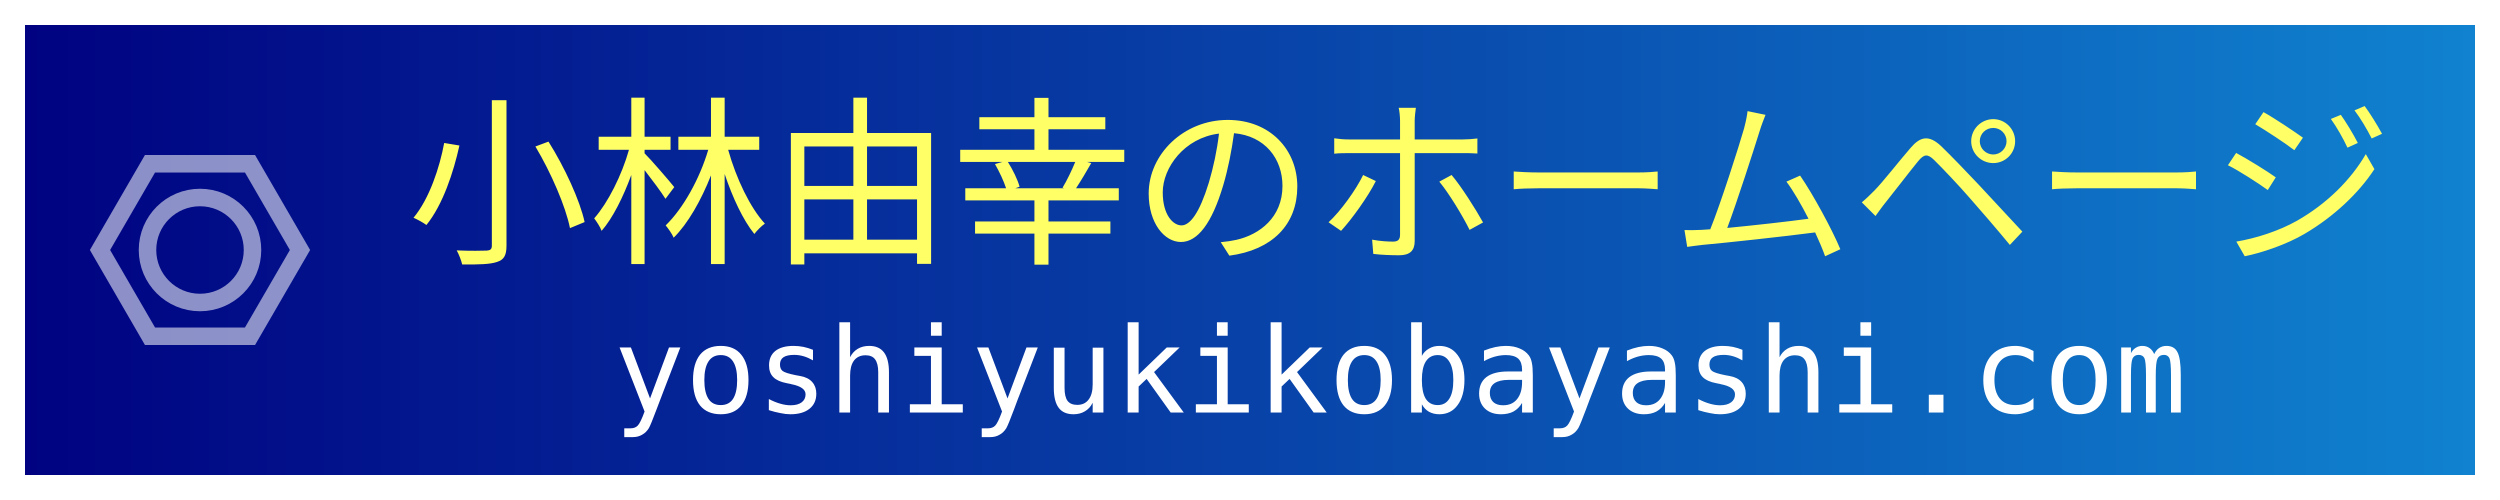
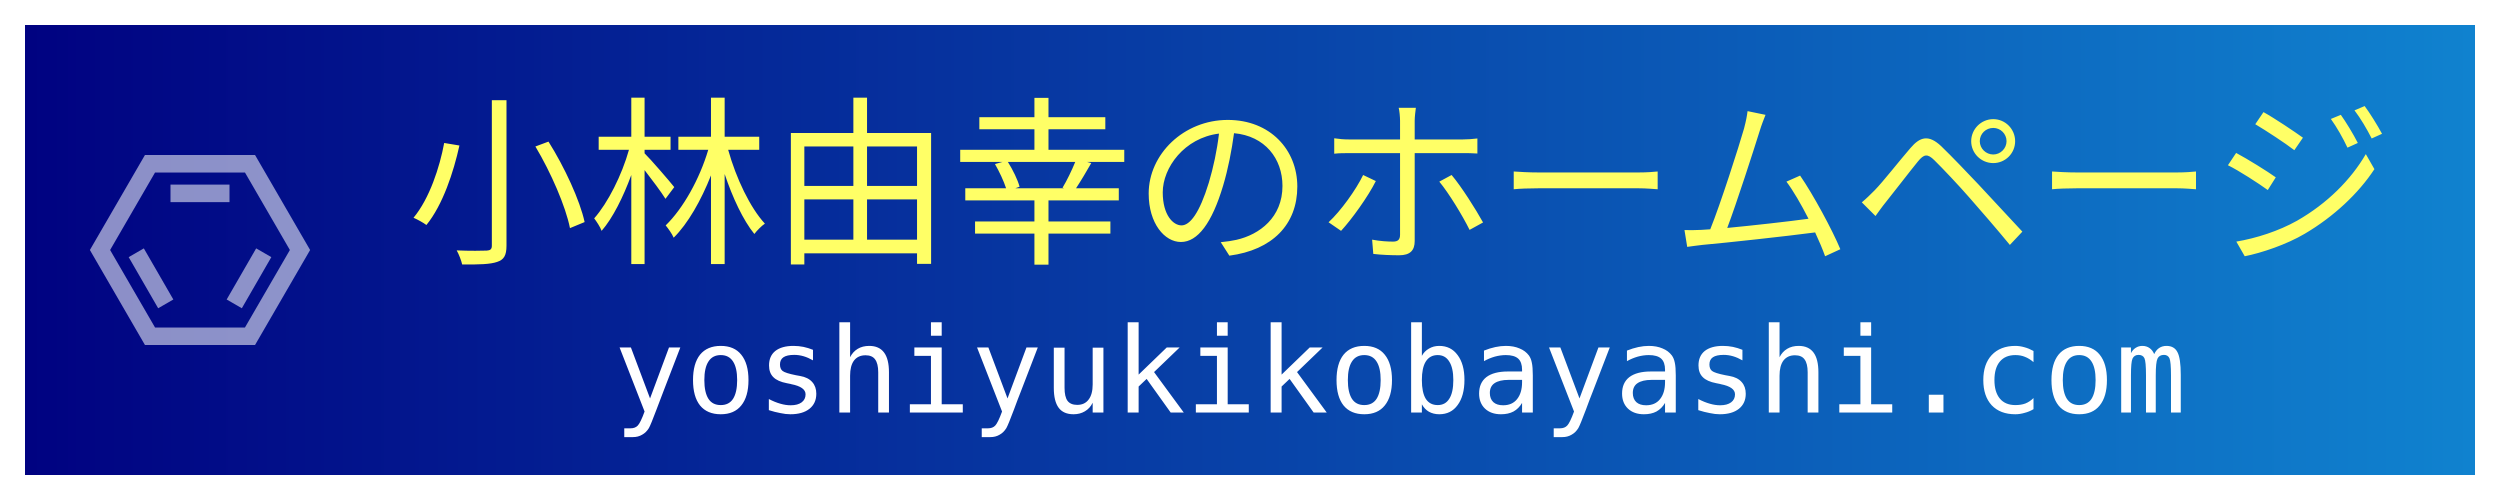
<svg xmlns="http://www.w3.org/2000/svg" width="200" height="40" viewBox="0 0 200 40">
  <defs>
    <linearGradient id="g2" x1="0" y1="0" x2="1" y2="0">
      <stop offset="0" stop-color="#000080" />
      <stop offset="1" stop-color="#1084d0" />
    </linearGradient>
  </defs>
  <rect width="200" height="40" fill="url(#g2)" />
  <rect x="1" y="1" width="198" height="38" fill="none" stroke="#ffffff" stroke-width="2" />
  <g fill="none" stroke="#ffffff" stroke-opacity="0.55" stroke-width="1.4">
    <path d="M24 20l-4 6.9h-8L8 20l4-6.9h8z" />
-     <circle cx="16" cy="20" r="4.2" />
+     <path d="M21.10 20.22L18.74 24.31M13.26 24.31L10.90 20.22M13.64 15.47L18.36 15.47" />
  </g>
  <text x="112" y="20" font-family="'Mochiy Pop One','MS PGothic','Noto Sans CJK JP',sans-serif" font-size="14.5" fill="#ffff66" text-anchor="middle">小林由幸のホームページ</text>
  <text x="112" y="33" font-family="'DotGothic16','MS Gothic',monospace" font-size="9.5" fill="#ffffff" text-anchor="middle">yoshiyukikobayashi.com</text>
</svg>
